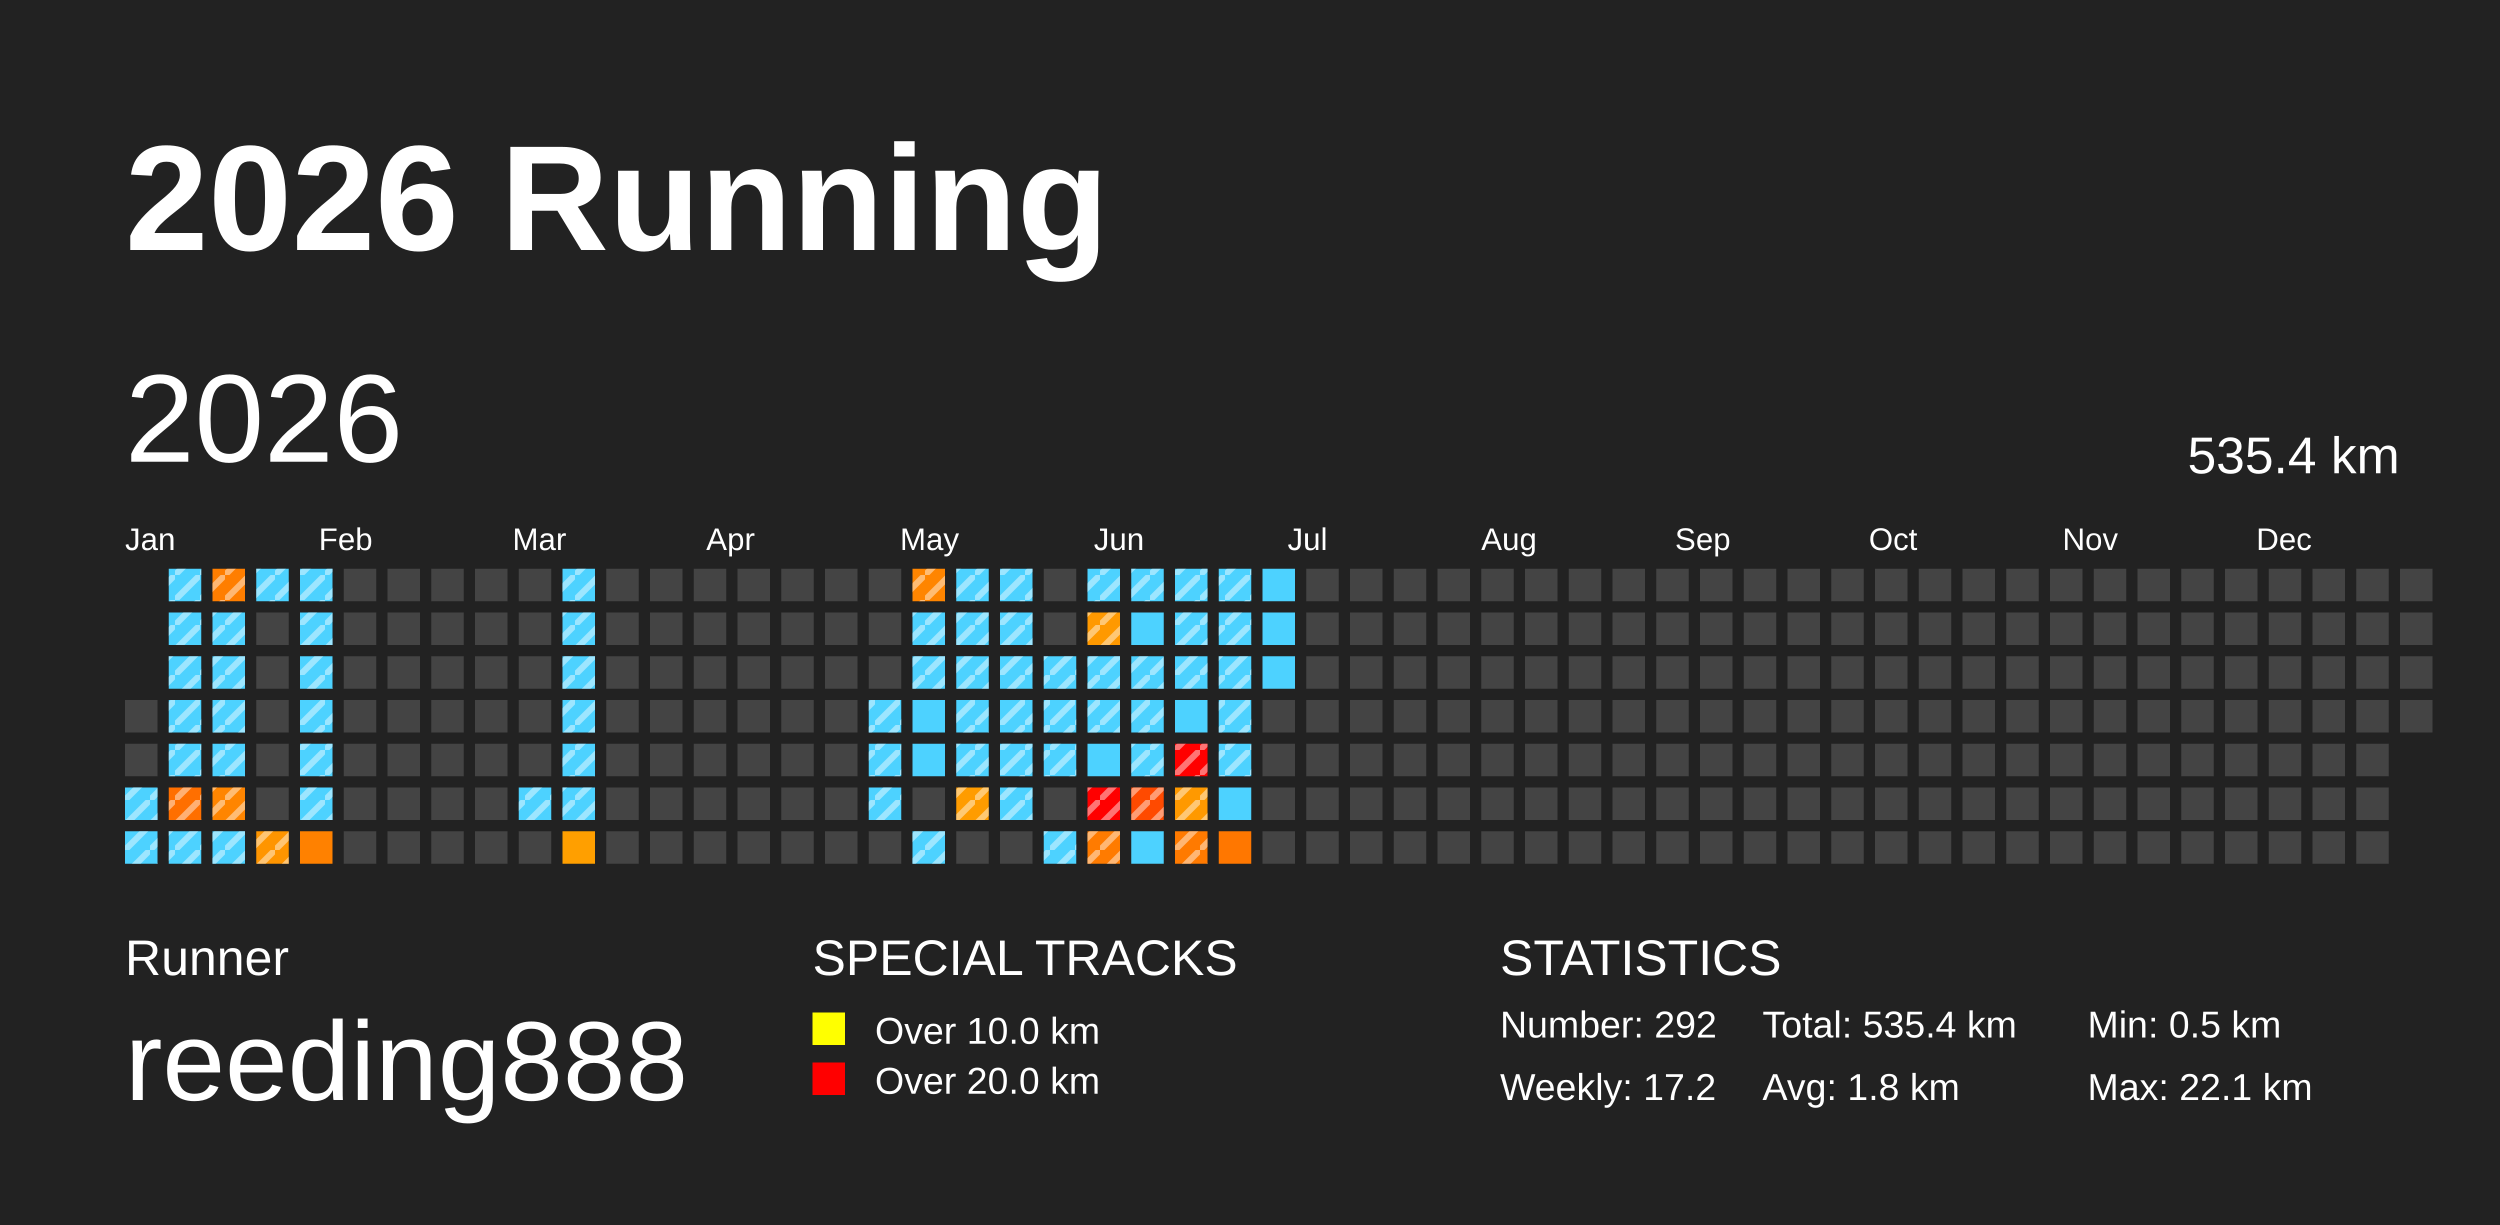
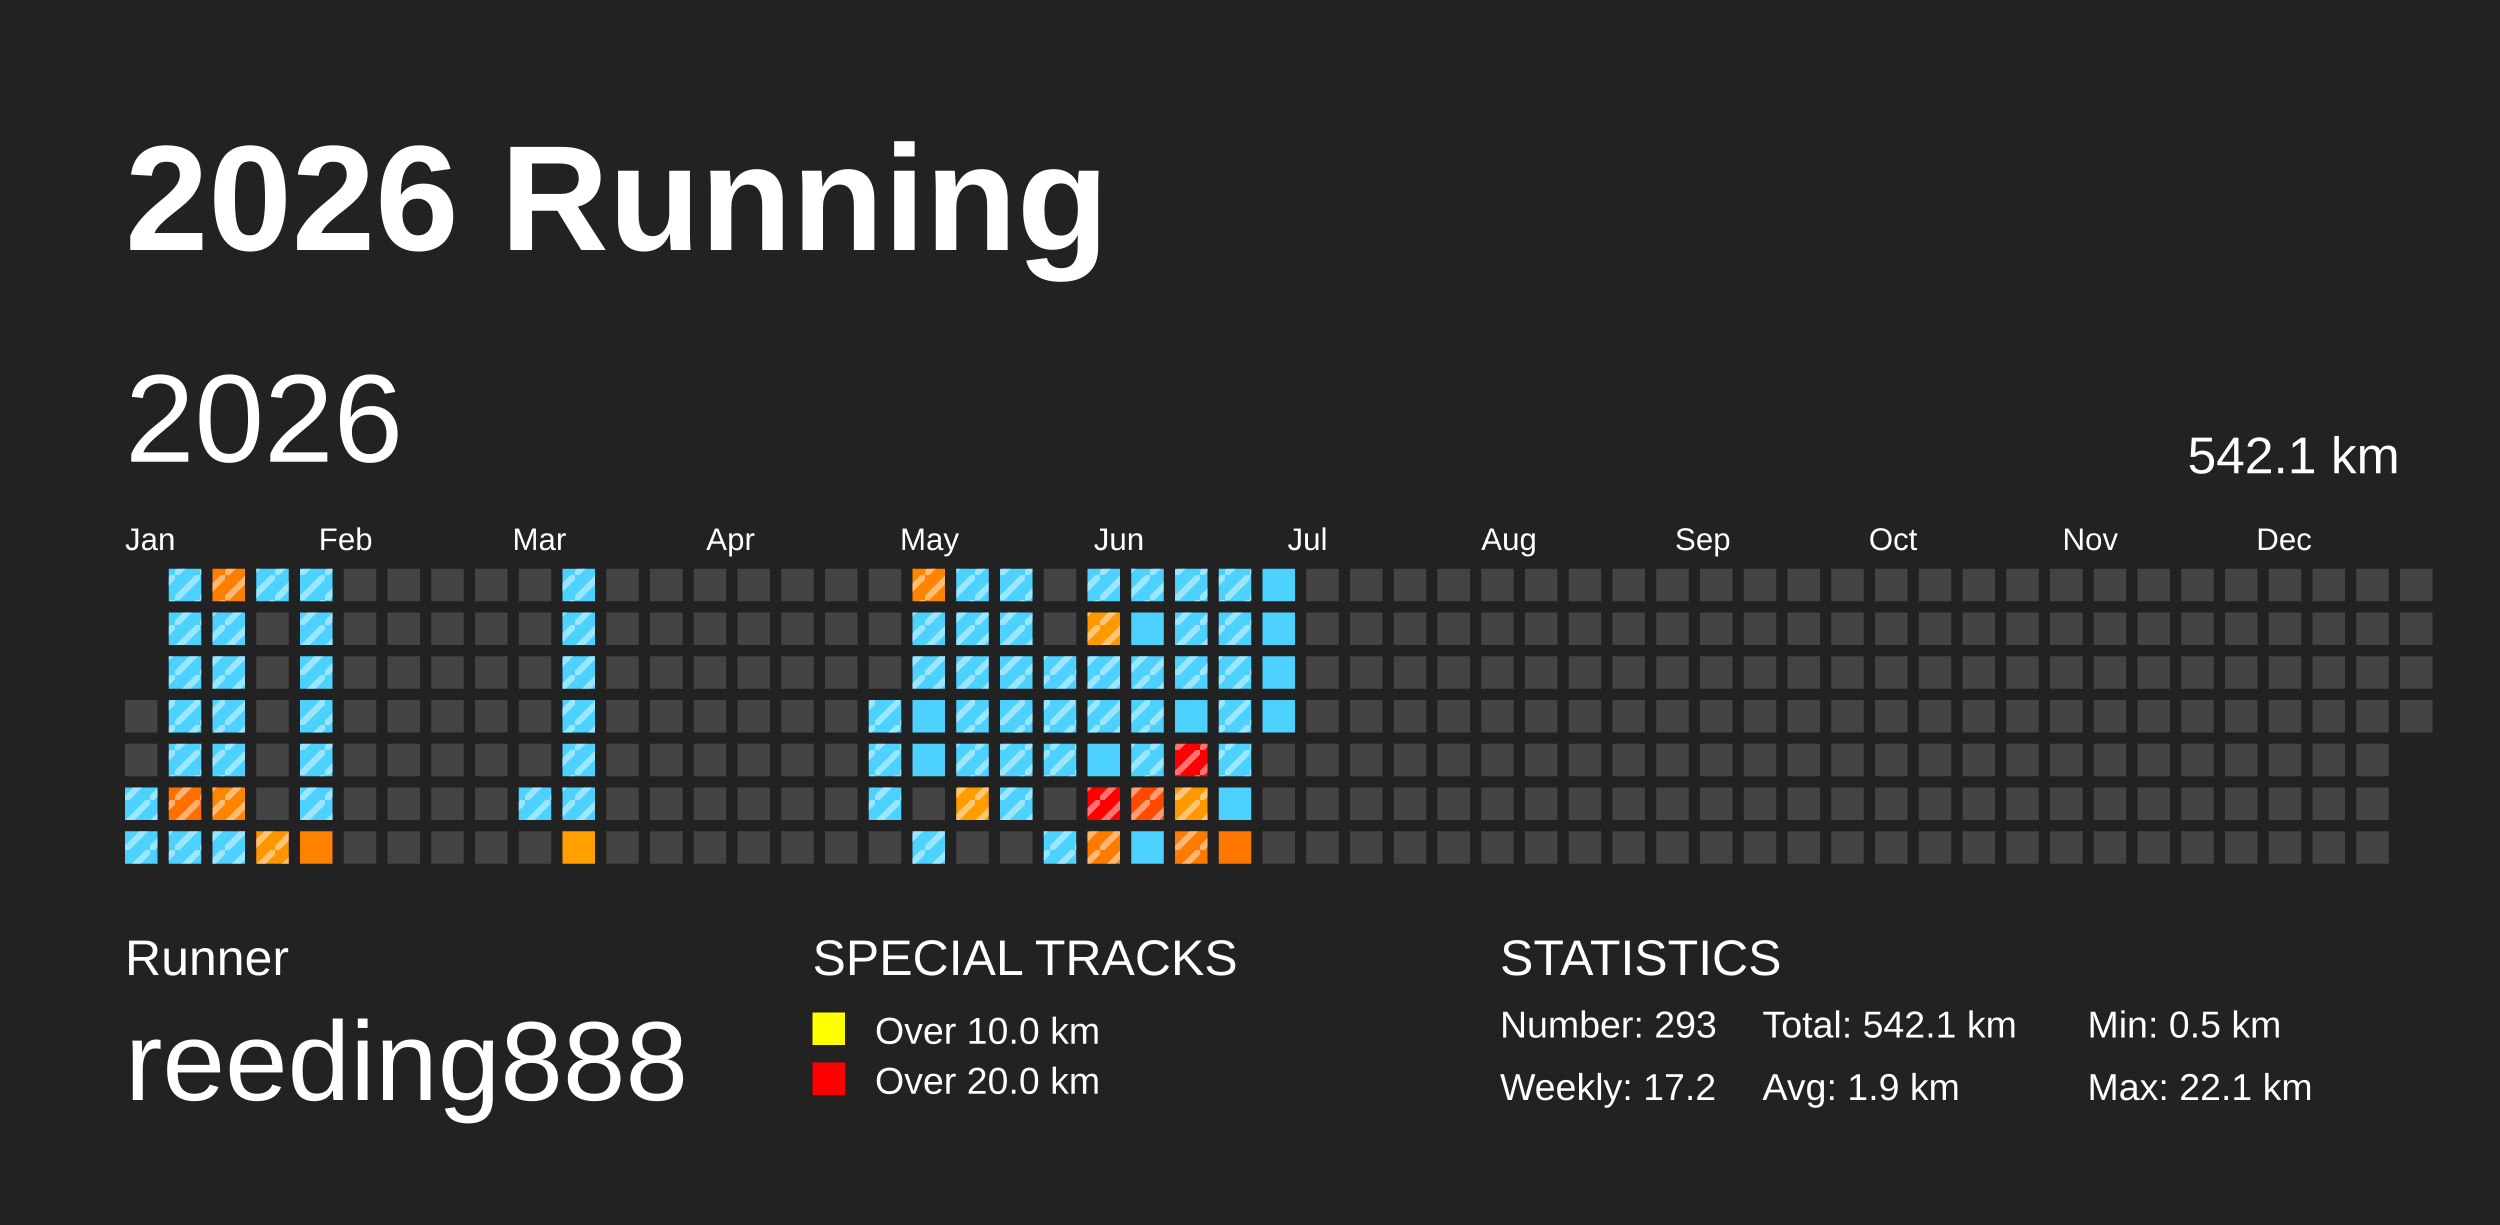
<svg xmlns="http://www.w3.org/2000/svg" baseProfile="full" height="98mm" version="1.1" viewBox="0,0,200,98" width="200mm">
  <defs>
    <pattern height="2" id="indoor-stripe" patternUnits="userSpaceOnUse" width="2">
      <line stroke="white" stroke-opacity="0.45" stroke-width="0.5" x1="0" x2="2" y1="2" y2="0" />
    </pattern>
  </defs>
  <rect fill="#222222" height="98" width="200" x="0" y="0" />
  <text fill="#FFFFFF" style="font-size:12px; font-family:Arial; font-weight:bold;" x="10" y="20">2026 Running</text>
  <text fill="#FFFFFF" style="font-size:4px; font-family:Arial" x="10" y="78">Runner</text>
  <text fill="#FFFFFF" style="font-size:9px; font-family:Arial" x="10" y="88">reeding888</text>
  <text fill="#FFFFFF" style="font-size:4px; font-family:Arial" x="65" y="78">SPECIAL TRACKS</text>
  <rect fill="yellow" height="2.6" width="2.6" x="65" y="81" />
  <text fill="#FFFFFF" style="font-size:3px; font-family:Arial" x="70" y="83.5">Over 10.0 km</text>
  <rect fill="red" height="2.6" width="2.6" x="65" y="85" />
  <text fill="#FFFFFF" style="font-size:3px; font-family:Arial" x="70" y="87.5">Over 20.0 km</text>
  <text fill="#FFFFFF" style="font-size:4px; font-family:Arial" x="120" y="78">STATISTICS</text>
-   <text fill="#FFFFFF" style="font-size:3px; font-family:Arial" x="120" y="83">Number: 292</text>
+   <text fill="#FFFFFF" style="font-size:3px; font-family:Arial" x="120" y="83">Number: 293</text>
  <text fill="#FFFFFF" style="font-size:3px; font-family:Arial" x="120" y="88">Weekly: 17.2</text>
-   <text fill="#FFFFFF" style="font-size:3px; font-family:Arial" x="141" y="83">Total: 535.4 km</text>
-   <text fill="#FFFFFF" style="font-size:3px; font-family:Arial" x="141" y="88">Avg: 1.8 km</text>
+   <text fill="#FFFFFF" style="font-size:3px; font-family:Arial" x="141" y="83">Total: 542.1 km</text>
+   <text fill="#FFFFFF" style="font-size:3px; font-family:Arial" x="141" y="88">Avg: 1.9 km</text>
  <text fill="#FFFFFF" style="font-size:3px; font-family:Arial" x="167" y="83">Min: 0.5 km</text>
  <text fill="#FFFFFF" style="font-size:3px; font-family:Arial" x="167" y="88">Max: 22.1 km</text>
  <text dominant-baseline="hanging" fill="#FFFFFF" style="font-size:10.0px; font-family:Arial;" x="10" y="30">2026</text>
-   <text dominant-baseline="hanging" fill="#FFFFFF" style="font-size:4.125px; font-family:Arial;" x="175" y="35">535.4 km</text>
+   <text dominant-baseline="hanging" fill="#FFFFFF" style="font-size:4.125px; font-family:Arial;" x="175" y="35">542.1 km</text>
  <text fill="#FFFFFF" style="font-size:2.5px; font-family:Arial" x="10.0" y="44">Jan</text>
  <text fill="#FFFFFF" style="font-size:2.5px; font-family:Arial" x="25.5" y="44">Feb</text>
  <text fill="#FFFFFF" style="font-size:2.5px; font-family:Arial" x="41.0" y="44">Mar</text>
  <text fill="#FFFFFF" style="font-size:2.5px; font-family:Arial" x="56.5" y="44">Apr</text>
  <text fill="#FFFFFF" style="font-size:2.5px; font-family:Arial" x="72.0" y="44">May</text>
  <text fill="#FFFFFF" style="font-size:2.5px; font-family:Arial" x="87.5" y="44">Jun</text>
  <text fill="#FFFFFF" style="font-size:2.5px; font-family:Arial" x="103.0" y="44">Jul</text>
  <text fill="#FFFFFF" style="font-size:2.5px; font-family:Arial" x="118.5" y="44">Aug</text>
  <text fill="#FFFFFF" style="font-size:2.5px; font-family:Arial" x="134.0" y="44">Sep</text>
  <text fill="#FFFFFF" style="font-size:2.5px; font-family:Arial" x="149.5" y="44">Oct</text>
  <text fill="#FFFFFF" style="font-size:2.5px; font-family:Arial" x="165.0" y="44">Nov</text>
  <text fill="#FFFFFF" style="font-size:2.5px; font-family:Arial" x="180.5" y="44">Dec</text>
  <rect fill="#444444" height="2.6" width="2.6" x="10.0" y="56.0" />
  <rect fill="#444444" height="2.6" width="2.6" x="10.0" y="59.5" />
  <rect fill="#4dd2ff" height="2.6" width="2.6" x="10.0" y="63.0" />
  <rect fill="url(#indoor-stripe)" height="2.6" style="pointer-events: none;" width="2.6" x="10.0" y="63.0" />
  <rect fill="#4dd2ff" height="2.6" width="2.6" x="10.0" y="66.5" />
  <rect fill="url(#indoor-stripe)" height="2.6" style="pointer-events: none;" width="2.6" x="10.0" y="66.5" />
  <rect fill="#4dd2ff" height="2.6" width="2.6" x="13.5" y="45.5" />
  <rect fill="url(#indoor-stripe)" height="2.6" style="pointer-events: none;" width="2.6" x="13.5" y="45.5" />
  <rect fill="#4dd2ff" height="2.6" width="2.6" x="13.5" y="49.0" />
  <rect fill="url(#indoor-stripe)" height="2.6" style="pointer-events: none;" width="2.6" x="13.5" y="49.0" />
  <rect fill="#4dd2ff" height="2.6" width="2.6" x="13.5" y="52.5" />
  <rect fill="url(#indoor-stripe)" height="2.6" style="pointer-events: none;" width="2.6" x="13.5" y="52.5" />
  <rect fill="#4dd2ff" height="2.6" width="2.6" x="13.5" y="56.0" />
  <rect fill="url(#indoor-stripe)" height="2.6" style="pointer-events: none;" width="2.6" x="13.5" y="56.0" />
  <rect fill="#4dd2ff" height="2.6" width="2.6" x="13.5" y="59.5" />
  <rect fill="url(#indoor-stripe)" height="2.6" style="pointer-events: none;" width="2.6" x="13.5" y="59.5" />
  <rect fill="#ff6f00" height="2.6" width="2.6" x="13.5" y="63.0" />
  <rect fill="url(#indoor-stripe)" height="2.6" style="pointer-events: none;" width="2.6" x="13.5" y="63.0" />
  <rect fill="#4dd2ff" height="2.6" width="2.6" x="13.5" y="66.5" />
  <rect fill="url(#indoor-stripe)" height="2.6" style="pointer-events: none;" width="2.6" x="13.5" y="66.5" />
  <rect fill="#ff7e00" height="2.6" width="2.6" x="17.0" y="45.5" />
  <rect fill="url(#indoor-stripe)" height="2.6" style="pointer-events: none;" width="2.6" x="17.0" y="45.5" />
  <rect fill="#4dd2ff" height="2.6" width="2.6" x="17.0" y="49.0" />
  <rect fill="url(#indoor-stripe)" height="2.6" style="pointer-events: none;" width="2.6" x="17.0" y="49.0" />
  <rect fill="#4dd2ff" height="2.6" width="2.6" x="17.0" y="52.5" />
  <rect fill="url(#indoor-stripe)" height="2.6" style="pointer-events: none;" width="2.6" x="17.0" y="52.5" />
  <rect fill="#4dd2ff" height="2.6" width="2.6" x="17.0" y="56.0" />
  <rect fill="url(#indoor-stripe)" height="2.6" style="pointer-events: none;" width="2.6" x="17.0" y="56.0" />
  <rect fill="#4dd2ff" height="2.6" width="2.6" x="17.0" y="59.5" />
  <rect fill="url(#indoor-stripe)" height="2.6" style="pointer-events: none;" width="2.6" x="17.0" y="59.5" />
  <rect fill="#ff8500" height="2.6" width="2.6" x="17.0" y="63.0" />
  <rect fill="url(#indoor-stripe)" height="2.6" style="pointer-events: none;" width="2.6" x="17.0" y="63.0" />
  <rect fill="#4dd2ff" height="2.6" width="2.6" x="17.0" y="66.5" />
  <rect fill="url(#indoor-stripe)" height="2.6" style="pointer-events: none;" width="2.6" x="17.0" y="66.5" />
  <rect fill="#4dd2ff" height="2.6" width="2.6" x="20.5" y="45.5" />
  <rect fill="url(#indoor-stripe)" height="2.6" style="pointer-events: none;" width="2.6" x="20.5" y="45.5" />
  <rect fill="#444444" height="2.6" width="2.6" x="20.5" y="49.0" />
  <rect fill="#444444" height="2.6" width="2.6" x="20.5" y="52.5" />
  <rect fill="#444444" height="2.6" width="2.6" x="20.5" y="56.0" />
  <rect fill="#444444" height="2.6" width="2.6" x="20.5" y="59.5" />
  <rect fill="#444444" height="2.6" width="2.6" x="20.5" y="63.0" />
  <rect fill="#ff9500" height="2.6" width="2.6" x="20.5" y="66.5" />
  <rect fill="url(#indoor-stripe)" height="2.6" style="pointer-events: none;" width="2.6" x="20.5" y="66.5" />
  <rect fill="#4dd2ff" height="2.6" width="2.6" x="24.0" y="45.5" />
  <rect fill="url(#indoor-stripe)" height="2.6" style="pointer-events: none;" width="2.6" x="24.0" y="45.5" />
  <rect fill="#4dd2ff" height="2.6" width="2.6" x="24.0" y="49.0" />
  <rect fill="url(#indoor-stripe)" height="2.6" style="pointer-events: none;" width="2.6" x="24.0" y="49.0" />
  <rect fill="#4dd2ff" height="2.6" width="2.6" x="24.0" y="52.5" />
  <rect fill="url(#indoor-stripe)" height="2.6" style="pointer-events: none;" width="2.6" x="24.0" y="52.5" />
  <rect fill="#4dd2ff" height="2.6" width="2.6" x="24.0" y="56.0" />
  <rect fill="url(#indoor-stripe)" height="2.6" style="pointer-events: none;" width="2.6" x="24.0" y="56.0" />
  <rect fill="#4dd2ff" height="2.6" width="2.6" x="24.0" y="59.5" />
  <rect fill="url(#indoor-stripe)" height="2.6" style="pointer-events: none;" width="2.6" x="24.0" y="59.5" />
  <rect fill="#4dd2ff" height="2.6" width="2.6" x="24.0" y="63.0" />
  <rect fill="url(#indoor-stripe)" height="2.6" style="pointer-events: none;" width="2.6" x="24.0" y="63.0" />
  <rect fill="#ff8100" height="2.6" width="2.6" x="24.0" y="66.5" />
  <rect fill="#444444" height="2.6" width="2.6" x="27.5" y="45.5" />
  <rect fill="#444444" height="2.6" width="2.6" x="27.5" y="49.0" />
  <rect fill="#444444" height="2.6" width="2.6" x="27.5" y="52.5" />
  <rect fill="#444444" height="2.6" width="2.6" x="27.5" y="56.0" />
  <rect fill="#444444" height="2.6" width="2.6" x="27.5" y="59.5" />
  <rect fill="#444444" height="2.6" width="2.6" x="27.5" y="63.0" />
  <rect fill="#444444" height="2.6" width="2.6" x="27.5" y="66.5" />
  <rect fill="#444444" height="2.6" width="2.6" x="31.0" y="45.5" />
  <rect fill="#444444" height="2.6" width="2.6" x="31.0" y="49.0" />
  <rect fill="#444444" height="2.6" width="2.6" x="31.0" y="52.5" />
  <rect fill="#444444" height="2.6" width="2.6" x="31.0" y="56.0" />
  <rect fill="#444444" height="2.6" width="2.6" x="31.0" y="59.5" />
  <rect fill="#444444" height="2.6" width="2.6" x="31.0" y="63.0" />
  <rect fill="#444444" height="2.6" width="2.6" x="31.0" y="66.5" />
  <rect fill="#444444" height="2.6" width="2.6" x="34.5" y="45.5" />
  <rect fill="#444444" height="2.6" width="2.6" x="34.5" y="49.0" />
  <rect fill="#444444" height="2.6" width="2.6" x="34.5" y="52.5" />
  <rect fill="#444444" height="2.6" width="2.6" x="34.5" y="56.0" />
  <rect fill="#444444" height="2.6" width="2.6" x="34.5" y="59.5" />
  <rect fill="#444444" height="2.6" width="2.6" x="34.5" y="63.0" />
  <rect fill="#444444" height="2.6" width="2.6" x="34.5" y="66.5" />
  <rect fill="#444444" height="2.6" width="2.6" x="38.0" y="45.5" />
  <rect fill="#444444" height="2.6" width="2.6" x="38.0" y="49.0" />
  <rect fill="#444444" height="2.6" width="2.6" x="38.0" y="52.5" />
  <rect fill="#444444" height="2.6" width="2.6" x="38.0" y="56.0" />
  <rect fill="#444444" height="2.6" width="2.6" x="38.0" y="59.5" />
  <rect fill="#444444" height="2.6" width="2.6" x="38.0" y="63.0" />
  <rect fill="#444444" height="2.6" width="2.6" x="38.0" y="66.5" />
  <rect fill="#444444" height="2.6" width="2.6" x="41.5" y="45.5" />
  <rect fill="#444444" height="2.6" width="2.6" x="41.5" y="49.0" />
  <rect fill="#444444" height="2.6" width="2.6" x="41.5" y="52.5" />
  <rect fill="#444444" height="2.6" width="2.6" x="41.5" y="56.0" />
  <rect fill="#444444" height="2.6" width="2.6" x="41.5" y="59.5" />
  <rect fill="#4dd2ff" height="2.6" width="2.6" x="41.5" y="63.0" />
  <rect fill="url(#indoor-stripe)" height="2.6" style="pointer-events: none;" width="2.6" x="41.5" y="63.0" />
  <rect fill="#444444" height="2.6" width="2.6" x="41.5" y="66.5" />
  <rect fill="#4dd2ff" height="2.6" width="2.6" x="45.0" y="45.5" />
  <rect fill="url(#indoor-stripe)" height="2.6" style="pointer-events: none;" width="2.6" x="45.0" y="45.5" />
  <rect fill="#4dd2ff" height="2.6" width="2.6" x="45.0" y="49.0" />
  <rect fill="url(#indoor-stripe)" height="2.6" style="pointer-events: none;" width="2.6" x="45.0" y="49.0" />
  <rect fill="#4dd2ff" height="2.6" width="2.6" x="45.0" y="52.5" />
  <rect fill="url(#indoor-stripe)" height="2.6" style="pointer-events: none;" width="2.6" x="45.0" y="52.5" />
  <rect fill="#4dd2ff" height="2.6" width="2.6" x="45.0" y="56.0" />
  <rect fill="url(#indoor-stripe)" height="2.6" style="pointer-events: none;" width="2.6" x="45.0" y="56.0" />
  <rect fill="#4dd2ff" height="2.6" width="2.6" x="45.0" y="59.5" />
  <rect fill="url(#indoor-stripe)" height="2.6" style="pointer-events: none;" width="2.6" x="45.0" y="59.5" />
  <rect fill="#4dd2ff" height="2.6" width="2.6" x="45.0" y="63.0" />
  <rect fill="url(#indoor-stripe)" height="2.6" style="pointer-events: none;" width="2.6" x="45.0" y="63.0" />
  <rect fill="#ff9f00" height="2.6" width="2.6" x="45.0" y="66.5" />
  <rect fill="#444444" height="2.6" width="2.6" x="48.5" y="45.5" />
  <rect fill="#444444" height="2.6" width="2.6" x="48.5" y="49.0" />
  <rect fill="#444444" height="2.6" width="2.6" x="48.5" y="52.5" />
  <rect fill="#444444" height="2.6" width="2.6" x="48.5" y="56.0" />
  <rect fill="#444444" height="2.6" width="2.6" x="48.5" y="59.5" />
  <rect fill="#444444" height="2.6" width="2.6" x="48.5" y="63.0" />
  <rect fill="#444444" height="2.6" width="2.6" x="48.5" y="66.5" />
  <rect fill="#444444" height="2.6" width="2.6" x="52.0" y="45.5" />
  <rect fill="#444444" height="2.6" width="2.6" x="52.0" y="49.0" />
  <rect fill="#444444" height="2.6" width="2.6" x="52.0" y="52.5" />
  <rect fill="#444444" height="2.6" width="2.6" x="52.0" y="56.0" />
  <rect fill="#444444" height="2.6" width="2.6" x="52.0" y="59.5" />
  <rect fill="#444444" height="2.6" width="2.6" x="52.0" y="63.0" />
  <rect fill="#444444" height="2.6" width="2.6" x="52.0" y="66.5" />
  <rect fill="#444444" height="2.6" width="2.6" x="55.5" y="45.5" />
  <rect fill="#444444" height="2.6" width="2.6" x="55.5" y="49.0" />
  <rect fill="#444444" height="2.6" width="2.6" x="55.5" y="52.5" />
  <rect fill="#444444" height="2.6" width="2.6" x="55.5" y="56.0" />
  <rect fill="#444444" height="2.6" width="2.6" x="55.5" y="59.5" />
  <rect fill="#444444" height="2.6" width="2.6" x="55.5" y="63.0" />
  <rect fill="#444444" height="2.6" width="2.6" x="55.5" y="66.5" />
  <rect fill="#444444" height="2.6" width="2.6" x="59.0" y="45.5" />
  <rect fill="#444444" height="2.6" width="2.6" x="59.0" y="49.0" />
  <rect fill="#444444" height="2.6" width="2.6" x="59.0" y="52.5" />
  <rect fill="#444444" height="2.6" width="2.6" x="59.0" y="56.0" />
  <rect fill="#444444" height="2.6" width="2.6" x="59.0" y="59.5" />
  <rect fill="#444444" height="2.6" width="2.6" x="59.0" y="63.0" />
  <rect fill="#444444" height="2.6" width="2.6" x="59.0" y="66.5" />
  <rect fill="#444444" height="2.6" width="2.6" x="62.5" y="45.5" />
  <rect fill="#444444" height="2.6" width="2.6" x="62.5" y="49.0" />
  <rect fill="#444444" height="2.6" width="2.6" x="62.5" y="52.5" />
  <rect fill="#444444" height="2.6" width="2.6" x="62.5" y="56.0" />
  <rect fill="#444444" height="2.6" width="2.6" x="62.5" y="59.5" />
  <rect fill="#444444" height="2.6" width="2.6" x="62.5" y="63.0" />
  <rect fill="#444444" height="2.6" width="2.6" x="62.5" y="66.5" />
  <rect fill="#444444" height="2.6" width="2.6" x="66.0" y="45.5" />
  <rect fill="#444444" height="2.6" width="2.6" x="66.0" y="49.0" />
  <rect fill="#444444" height="2.6" width="2.6" x="66.0" y="52.5" />
  <rect fill="#444444" height="2.6" width="2.6" x="66.0" y="56.0" />
  <rect fill="#444444" height="2.6" width="2.6" x="66.0" y="59.5" />
  <rect fill="#444444" height="2.6" width="2.6" x="66.0" y="63.0" />
  <rect fill="#444444" height="2.6" width="2.6" x="66.0" y="66.5" />
  <rect fill="#444444" height="2.6" width="2.6" x="69.5" y="45.5" />
  <rect fill="#444444" height="2.6" width="2.6" x="69.5" y="49.0" />
  <rect fill="#444444" height="2.6" width="2.6" x="69.5" y="52.5" />
  <rect fill="#4dd2ff" height="2.6" width="2.6" x="69.5" y="56.0" />
  <rect fill="url(#indoor-stripe)" height="2.6" style="pointer-events: none;" width="2.6" x="69.5" y="56.0" />
  <rect fill="#4dd2ff" height="2.6" width="2.6" x="69.5" y="59.5" />
  <rect fill="url(#indoor-stripe)" height="2.6" style="pointer-events: none;" width="2.6" x="69.5" y="59.5" />
  <rect fill="#4dd2ff" height="2.6" width="2.6" x="69.5" y="63.0" />
  <rect fill="url(#indoor-stripe)" height="2.6" style="pointer-events: none;" width="2.6" x="69.5" y="63.0" />
  <rect fill="#444444" height="2.6" width="2.6" x="69.5" y="66.5" />
  <rect fill="#ff8500" height="2.6" width="2.6" x="73.0" y="45.5" />
  <rect fill="url(#indoor-stripe)" height="2.6" style="pointer-events: none;" width="2.6" x="73.0" y="45.5" />
  <rect fill="#4dd2ff" height="2.6" width="2.6" x="73.0" y="49.0" />
  <rect fill="url(#indoor-stripe)" height="2.6" style="pointer-events: none;" width="2.6" x="73.0" y="49.0" />
  <rect fill="#4dd2ff" height="2.6" width="2.6" x="73.0" y="52.5" />
  <rect fill="url(#indoor-stripe)" height="2.6" style="pointer-events: none;" width="2.6" x="73.0" y="52.5" />
  <rect fill="#4dd2ff" height="2.6" width="2.6" x="73.0" y="56.0" />
  <rect fill="#4dd2ff" height="2.6" width="2.6" x="73.0" y="59.5" />
  <rect fill="#444444" height="2.6" width="2.6" x="73.0" y="63.0" />
  <rect fill="#4dd2ff" height="2.6" width="2.6" x="73.0" y="66.5" />
  <rect fill="url(#indoor-stripe)" height="2.6" style="pointer-events: none;" width="2.6" x="73.0" y="66.5" />
  <rect fill="#4dd2ff" height="2.6" width="2.6" x="76.5" y="45.5" />
  <rect fill="url(#indoor-stripe)" height="2.6" style="pointer-events: none;" width="2.6" x="76.5" y="45.5" />
  <rect fill="#4dd2ff" height="2.6" width="2.6" x="76.5" y="49.0" />
  <rect fill="url(#indoor-stripe)" height="2.6" style="pointer-events: none;" width="2.6" x="76.5" y="49.0" />
  <rect fill="#4dd2ff" height="2.6" width="2.6" x="76.5" y="52.5" />
  <rect fill="url(#indoor-stripe)" height="2.6" style="pointer-events: none;" width="2.6" x="76.5" y="52.5" />
  <rect fill="#4dd2ff" height="2.6" width="2.6" x="76.5" y="56.0" />
  <rect fill="url(#indoor-stripe)" height="2.6" style="pointer-events: none;" width="2.6" x="76.5" y="56.0" />
  <rect fill="#4dd2ff" height="2.6" width="2.6" x="76.5" y="59.5" />
  <rect fill="url(#indoor-stripe)" height="2.6" style="pointer-events: none;" width="2.6" x="76.5" y="59.5" />
  <rect fill="#ff9c00" height="2.6" width="2.6" x="76.5" y="63.0" />
  <rect fill="url(#indoor-stripe)" height="2.6" style="pointer-events: none;" width="2.6" x="76.5" y="63.0" />
  <rect fill="#444444" height="2.6" width="2.6" x="76.5" y="66.5" />
  <rect fill="#4dd2ff" height="2.6" width="2.6" x="80.0" y="45.5" />
  <rect fill="url(#indoor-stripe)" height="2.6" style="pointer-events: none;" width="2.6" x="80.0" y="45.5" />
  <rect fill="#4dd2ff" height="2.6" width="2.6" x="80.0" y="49.0" />
  <rect fill="url(#indoor-stripe)" height="2.6" style="pointer-events: none;" width="2.6" x="80.0" y="49.0" />
  <rect fill="#4dd2ff" height="2.6" width="2.6" x="80.0" y="52.5" />
  <rect fill="url(#indoor-stripe)" height="2.6" style="pointer-events: none;" width="2.6" x="80.0" y="52.5" />
  <rect fill="#4dd2ff" height="2.6" width="2.6" x="80.0" y="56.0" />
  <rect fill="url(#indoor-stripe)" height="2.6" style="pointer-events: none;" width="2.6" x="80.0" y="56.0" />
  <rect fill="#4dd2ff" height="2.6" width="2.6" x="80.0" y="59.5" />
  <rect fill="url(#indoor-stripe)" height="2.6" style="pointer-events: none;" width="2.6" x="80.0" y="59.5" />
  <rect fill="#4dd2ff" height="2.6" width="2.6" x="80.0" y="63.0" />
  <rect fill="url(#indoor-stripe)" height="2.6" style="pointer-events: none;" width="2.6" x="80.0" y="63.0" />
  <rect fill="#444444" height="2.6" width="2.6" x="80.0" y="66.5" />
  <rect fill="#444444" height="2.6" width="2.6" x="83.5" y="45.5" />
  <rect fill="#444444" height="2.6" width="2.6" x="83.5" y="49.0" />
  <rect fill="#4dd2ff" height="2.6" width="2.6" x="83.5" y="52.5" />
  <rect fill="url(#indoor-stripe)" height="2.6" style="pointer-events: none;" width="2.6" x="83.5" y="52.5" />
  <rect fill="#4dd2ff" height="2.6" width="2.6" x="83.5" y="56.0" />
  <rect fill="url(#indoor-stripe)" height="2.6" style="pointer-events: none;" width="2.6" x="83.5" y="56.0" />
  <rect fill="#4dd2ff" height="2.6" width="2.6" x="83.5" y="59.5" />
  <rect fill="url(#indoor-stripe)" height="2.6" style="pointer-events: none;" width="2.6" x="83.5" y="59.5" />
  <rect fill="#444444" height="2.6" width="2.6" x="83.5" y="63.0" />
  <rect fill="#4dd2ff" height="2.6" width="2.6" x="83.5" y="66.5" />
  <rect fill="url(#indoor-stripe)" height="2.6" style="pointer-events: none;" width="2.6" x="83.5" y="66.5" />
  <rect fill="#4dd2ff" height="2.6" width="2.6" x="87.0" y="45.5" />
  <rect fill="url(#indoor-stripe)" height="2.6" style="pointer-events: none;" width="2.6" x="87.0" y="45.5" />
  <rect fill="#ff9900" height="2.6" width="2.6" x="87.0" y="49.0" />
  <rect fill="url(#indoor-stripe)" height="2.6" style="pointer-events: none;" width="2.6" x="87.0" y="49.0" />
  <rect fill="#4dd2ff" height="2.6" width="2.6" x="87.0" y="52.5" />
  <rect fill="url(#indoor-stripe)" height="2.6" style="pointer-events: none;" width="2.6" x="87.0" y="52.5" />
  <rect fill="#4dd2ff" height="2.6" width="2.6" x="87.0" y="56.0" />
  <rect fill="url(#indoor-stripe)" height="2.6" style="pointer-events: none;" width="2.6" x="87.0" y="56.0" />
  <rect fill="#4dd2ff" height="2.6" width="2.6" x="87.0" y="59.5" />
  <rect fill="red" height="2.6" width="2.6" x="87.0" y="63.0" />
  <rect fill="url(#indoor-stripe)" height="2.6" style="pointer-events: none;" width="2.6" x="87.0" y="63.0" />
  <rect fill="#ff7b00" height="2.6" width="2.6" x="87.0" y="66.5" />
  <rect fill="url(#indoor-stripe)" height="2.6" style="pointer-events: none;" width="2.6" x="87.0" y="66.5" />
  <rect fill="#4dd2ff" height="2.6" width="2.6" x="90.5" y="45.5" />
  <rect fill="url(#indoor-stripe)" height="2.6" style="pointer-events: none;" width="2.6" x="90.5" y="45.5" />
  <rect fill="#4dd2ff" height="2.6" width="2.6" x="90.5" y="49.0" />
  <rect fill="#4dd2ff" height="2.6" width="2.6" x="90.5" y="52.5" />
  <rect fill="url(#indoor-stripe)" height="2.6" style="pointer-events: none;" width="2.6" x="90.5" y="52.5" />
  <rect fill="#4dd2ff" height="2.6" width="2.6" x="90.5" y="56.0" />
  <rect fill="url(#indoor-stripe)" height="2.6" style="pointer-events: none;" width="2.6" x="90.5" y="56.0" />
  <rect fill="#4dd2ff" height="2.6" width="2.6" x="90.5" y="59.5" />
  <rect fill="url(#indoor-stripe)" height="2.6" style="pointer-events: none;" width="2.6" x="90.5" y="59.5" />
  <rect fill="#ff4a00" height="2.6" width="2.6" x="90.5" y="63.0" />
  <rect fill="url(#indoor-stripe)" height="2.6" style="pointer-events: none;" width="2.6" x="90.5" y="63.0" />
  <rect fill="#4dd2ff" height="2.6" width="2.6" x="90.5" y="66.5" />
  <rect fill="#4dd2ff" height="2.6" width="2.6" x="94.0" y="45.5" />
  <rect fill="url(#indoor-stripe)" height="2.6" style="pointer-events: none;" width="2.6" x="94.0" y="45.5" />
  <rect fill="#4dd2ff" height="2.6" width="2.6" x="94.0" y="49.0" />
  <rect fill="url(#indoor-stripe)" height="2.6" style="pointer-events: none;" width="2.6" x="94.0" y="49.0" />
  <rect fill="#4dd2ff" height="2.6" width="2.6" x="94.0" y="52.5" />
  <rect fill="url(#indoor-stripe)" height="2.6" style="pointer-events: none;" width="2.6" x="94.0" y="52.5" />
  <rect fill="#4dd2ff" height="2.6" width="2.6" x="94.0" y="56.0" />
  <rect fill="red" height="2.6" width="2.6" x="94.0" y="59.5" />
  <rect fill="url(#indoor-stripe)" height="2.6" style="pointer-events: none;" width="2.6" x="94.0" y="59.5" />
  <rect fill="#ff9900" height="2.6" width="2.6" x="94.0" y="63.0" />
  <rect fill="url(#indoor-stripe)" height="2.6" style="pointer-events: none;" width="2.6" x="94.0" y="63.0" />
  <rect fill="#ff7a00" height="2.6" width="2.6" x="94.0" y="66.5" />
  <rect fill="url(#indoor-stripe)" height="2.6" style="pointer-events: none;" width="2.6" x="94.0" y="66.5" />
  <rect fill="#4dd2ff" height="2.6" width="2.6" x="97.5" y="45.5" />
  <rect fill="url(#indoor-stripe)" height="2.6" style="pointer-events: none;" width="2.6" x="97.5" y="45.5" />
  <rect fill="#4dd2ff" height="2.6" width="2.6" x="97.5" y="49.0" />
  <rect fill="url(#indoor-stripe)" height="2.6" style="pointer-events: none;" width="2.6" x="97.5" y="49.0" />
  <rect fill="#4dd2ff" height="2.6" width="2.6" x="97.5" y="52.5" />
  <rect fill="url(#indoor-stripe)" height="2.6" style="pointer-events: none;" width="2.6" x="97.5" y="52.5" />
  <rect fill="#4dd2ff" height="2.6" width="2.6" x="97.5" y="56.0" />
  <rect fill="url(#indoor-stripe)" height="2.6" style="pointer-events: none;" width="2.6" x="97.5" y="56.0" />
  <rect fill="#4dd2ff" height="2.6" width="2.6" x="97.5" y="59.5" />
  <rect fill="url(#indoor-stripe)" height="2.6" style="pointer-events: none;" width="2.6" x="97.5" y="59.5" />
  <rect fill="#4dd2ff" height="2.6" width="2.6" x="97.5" y="63.0" />
  <rect fill="#ff7700" height="2.6" width="2.6" x="97.5" y="66.5" />
  <rect fill="#4dd2ff" height="2.6" width="2.6" x="101.0" y="45.5" />
  <rect fill="#4dd2ff" height="2.6" width="2.6" x="101.0" y="49.0" />
  <rect fill="#4dd2ff" height="2.6" width="2.6" x="101.0" y="52.5" />
-   <rect fill="#444444" height="2.6" width="2.6" x="101.0" y="56.0" />
+   <rect fill="#4dd2ff" height="2.6" width="2.6" x="101.0" y="56.0" />
  <rect fill="#444444" height="2.6" width="2.6" x="101.0" y="59.5" />
  <rect fill="#444444" height="2.6" width="2.6" x="101.0" y="63.0" />
  <rect fill="#444444" height="2.6" width="2.6" x="101.0" y="66.5" />
  <rect fill="#444444" height="2.6" width="2.6" x="104.5" y="45.5" />
  <rect fill="#444444" height="2.6" width="2.6" x="104.5" y="49.0" />
  <rect fill="#444444" height="2.6" width="2.6" x="104.5" y="52.5" />
  <rect fill="#444444" height="2.6" width="2.6" x="104.5" y="56.0" />
  <rect fill="#444444" height="2.6" width="2.6" x="104.5" y="59.5" />
  <rect fill="#444444" height="2.6" width="2.6" x="104.5" y="63.0" />
  <rect fill="#444444" height="2.6" width="2.6" x="104.5" y="66.5" />
  <rect fill="#444444" height="2.6" width="2.6" x="108.0" y="45.5" />
  <rect fill="#444444" height="2.6" width="2.6" x="108.0" y="49.0" />
  <rect fill="#444444" height="2.6" width="2.6" x="108.0" y="52.5" />
  <rect fill="#444444" height="2.6" width="2.6" x="108.0" y="56.0" />
  <rect fill="#444444" height="2.6" width="2.6" x="108.0" y="59.5" />
  <rect fill="#444444" height="2.6" width="2.6" x="108.0" y="63.0" />
  <rect fill="#444444" height="2.6" width="2.6" x="108.0" y="66.5" />
  <rect fill="#444444" height="2.6" width="2.6" x="111.5" y="45.5" />
  <rect fill="#444444" height="2.6" width="2.6" x="111.5" y="49.0" />
  <rect fill="#444444" height="2.6" width="2.6" x="111.5" y="52.5" />
  <rect fill="#444444" height="2.6" width="2.6" x="111.5" y="56.0" />
  <rect fill="#444444" height="2.6" width="2.6" x="111.5" y="59.5" />
  <rect fill="#444444" height="2.6" width="2.6" x="111.5" y="63.0" />
  <rect fill="#444444" height="2.6" width="2.6" x="111.5" y="66.5" />
  <rect fill="#444444" height="2.6" width="2.6" x="115.0" y="45.5" />
  <rect fill="#444444" height="2.6" width="2.6" x="115.0" y="49.0" />
  <rect fill="#444444" height="2.6" width="2.6" x="115.0" y="52.5" />
  <rect fill="#444444" height="2.6" width="2.6" x="115.0" y="56.0" />
  <rect fill="#444444" height="2.6" width="2.6" x="115.0" y="59.5" />
  <rect fill="#444444" height="2.6" width="2.6" x="115.0" y="63.0" />
  <rect fill="#444444" height="2.6" width="2.6" x="115.0" y="66.5" />
  <rect fill="#444444" height="2.6" width="2.6" x="118.5" y="45.5" />
  <rect fill="#444444" height="2.6" width="2.6" x="118.5" y="49.0" />
  <rect fill="#444444" height="2.6" width="2.6" x="118.5" y="52.5" />
  <rect fill="#444444" height="2.6" width="2.6" x="118.5" y="56.0" />
  <rect fill="#444444" height="2.6" width="2.6" x="118.5" y="59.5" />
  <rect fill="#444444" height="2.6" width="2.6" x="118.5" y="63.0" />
  <rect fill="#444444" height="2.6" width="2.6" x="118.5" y="66.5" />
  <rect fill="#444444" height="2.6" width="2.6" x="122.0" y="45.5" />
  <rect fill="#444444" height="2.6" width="2.6" x="122.0" y="49.0" />
  <rect fill="#444444" height="2.6" width="2.6" x="122.0" y="52.5" />
  <rect fill="#444444" height="2.6" width="2.6" x="122.0" y="56.0" />
  <rect fill="#444444" height="2.6" width="2.6" x="122.0" y="59.5" />
  <rect fill="#444444" height="2.6" width="2.6" x="122.0" y="63.0" />
  <rect fill="#444444" height="2.6" width="2.6" x="122.0" y="66.5" />
  <rect fill="#444444" height="2.6" width="2.6" x="125.5" y="45.5" />
  <rect fill="#444444" height="2.6" width="2.6" x="125.5" y="49.0" />
  <rect fill="#444444" height="2.6" width="2.6" x="125.5" y="52.5" />
  <rect fill="#444444" height="2.6" width="2.6" x="125.5" y="56.0" />
  <rect fill="#444444" height="2.6" width="2.6" x="125.5" y="59.5" />
  <rect fill="#444444" height="2.6" width="2.6" x="125.5" y="63.0" />
  <rect fill="#444444" height="2.6" width="2.6" x="125.5" y="66.5" />
  <rect fill="#444444" height="2.6" width="2.6" x="129.0" y="45.5" />
  <rect fill="#444444" height="2.6" width="2.6" x="129.0" y="49.0" />
  <rect fill="#444444" height="2.6" width="2.6" x="129.0" y="52.5" />
  <rect fill="#444444" height="2.6" width="2.6" x="129.0" y="56.0" />
  <rect fill="#444444" height="2.6" width="2.6" x="129.0" y="59.5" />
  <rect fill="#444444" height="2.6" width="2.6" x="129.0" y="63.0" />
  <rect fill="#444444" height="2.6" width="2.6" x="129.0" y="66.5" />
  <rect fill="#444444" height="2.6" width="2.6" x="132.5" y="45.5" />
  <rect fill="#444444" height="2.6" width="2.6" x="132.5" y="49.0" />
  <rect fill="#444444" height="2.6" width="2.6" x="132.5" y="52.5" />
  <rect fill="#444444" height="2.6" width="2.6" x="132.5" y="56.0" />
  <rect fill="#444444" height="2.6" width="2.6" x="132.5" y="59.5" />
  <rect fill="#444444" height="2.6" width="2.6" x="132.5" y="63.0" />
  <rect fill="#444444" height="2.6" width="2.6" x="132.5" y="66.5" />
  <rect fill="#444444" height="2.6" width="2.6" x="136.0" y="45.5" />
  <rect fill="#444444" height="2.6" width="2.6" x="136.0" y="49.0" />
  <rect fill="#444444" height="2.6" width="2.6" x="136.0" y="52.5" />
  <rect fill="#444444" height="2.6" width="2.6" x="136.0" y="56.0" />
  <rect fill="#444444" height="2.6" width="2.6" x="136.0" y="59.5" />
  <rect fill="#444444" height="2.6" width="2.6" x="136.0" y="63.0" />
  <rect fill="#444444" height="2.6" width="2.6" x="136.0" y="66.5" />
  <rect fill="#444444" height="2.6" width="2.6" x="139.5" y="45.5" />
  <rect fill="#444444" height="2.6" width="2.6" x="139.5" y="49.0" />
  <rect fill="#444444" height="2.6" width="2.6" x="139.5" y="52.5" />
  <rect fill="#444444" height="2.6" width="2.6" x="139.5" y="56.0" />
  <rect fill="#444444" height="2.6" width="2.6" x="139.5" y="59.5" />
  <rect fill="#444444" height="2.6" width="2.6" x="139.5" y="63.0" />
  <rect fill="#444444" height="2.6" width="2.6" x="139.5" y="66.5" />
  <rect fill="#444444" height="2.6" width="2.6" x="143.0" y="45.5" />
  <rect fill="#444444" height="2.6" width="2.6" x="143.0" y="49.0" />
  <rect fill="#444444" height="2.6" width="2.6" x="143.0" y="52.5" />
  <rect fill="#444444" height="2.6" width="2.6" x="143.0" y="56.0" />
  <rect fill="#444444" height="2.6" width="2.6" x="143.0" y="59.5" />
  <rect fill="#444444" height="2.6" width="2.6" x="143.0" y="63.0" />
  <rect fill="#444444" height="2.6" width="2.6" x="143.0" y="66.5" />
  <rect fill="#444444" height="2.6" width="2.6" x="146.5" y="45.5" />
  <rect fill="#444444" height="2.6" width="2.6" x="146.5" y="49.0" />
  <rect fill="#444444" height="2.6" width="2.6" x="146.5" y="52.5" />
  <rect fill="#444444" height="2.6" width="2.6" x="146.5" y="56.0" />
  <rect fill="#444444" height="2.6" width="2.6" x="146.5" y="59.5" />
  <rect fill="#444444" height="2.6" width="2.6" x="146.5" y="63.0" />
  <rect fill="#444444" height="2.6" width="2.6" x="146.5" y="66.5" />
  <rect fill="#444444" height="2.6" width="2.6" x="150.0" y="45.5" />
  <rect fill="#444444" height="2.6" width="2.6" x="150.0" y="49.0" />
  <rect fill="#444444" height="2.6" width="2.6" x="150.0" y="52.5" />
  <rect fill="#444444" height="2.6" width="2.6" x="150.0" y="56.0" />
  <rect fill="#444444" height="2.6" width="2.6" x="150.0" y="59.5" />
  <rect fill="#444444" height="2.6" width="2.6" x="150.0" y="63.0" />
  <rect fill="#444444" height="2.6" width="2.6" x="150.0" y="66.5" />
  <rect fill="#444444" height="2.6" width="2.6" x="153.5" y="45.5" />
  <rect fill="#444444" height="2.6" width="2.6" x="153.5" y="49.0" />
  <rect fill="#444444" height="2.6" width="2.6" x="153.5" y="52.5" />
  <rect fill="#444444" height="2.6" width="2.6" x="153.5" y="56.0" />
  <rect fill="#444444" height="2.6" width="2.6" x="153.5" y="59.5" />
  <rect fill="#444444" height="2.6" width="2.6" x="153.5" y="63.0" />
  <rect fill="#444444" height="2.6" width="2.6" x="153.5" y="66.5" />
  <rect fill="#444444" height="2.6" width="2.6" x="157.0" y="45.5" />
  <rect fill="#444444" height="2.6" width="2.6" x="157.0" y="49.0" />
  <rect fill="#444444" height="2.6" width="2.6" x="157.0" y="52.5" />
  <rect fill="#444444" height="2.6" width="2.6" x="157.0" y="56.0" />
  <rect fill="#444444" height="2.6" width="2.6" x="157.0" y="59.5" />
  <rect fill="#444444" height="2.6" width="2.6" x="157.0" y="63.0" />
  <rect fill="#444444" height="2.6" width="2.6" x="157.0" y="66.5" />
  <rect fill="#444444" height="2.6" width="2.6" x="160.5" y="45.5" />
  <rect fill="#444444" height="2.6" width="2.6" x="160.5" y="49.0" />
  <rect fill="#444444" height="2.6" width="2.6" x="160.5" y="52.5" />
  <rect fill="#444444" height="2.6" width="2.6" x="160.5" y="56.0" />
  <rect fill="#444444" height="2.6" width="2.6" x="160.5" y="59.5" />
  <rect fill="#444444" height="2.6" width="2.6" x="160.5" y="63.0" />
  <rect fill="#444444" height="2.6" width="2.6" x="160.5" y="66.5" />
  <rect fill="#444444" height="2.6" width="2.6" x="164.0" y="45.5" />
  <rect fill="#444444" height="2.6" width="2.6" x="164.0" y="49.0" />
  <rect fill="#444444" height="2.6" width="2.6" x="164.0" y="52.5" />
  <rect fill="#444444" height="2.6" width="2.6" x="164.0" y="56.0" />
  <rect fill="#444444" height="2.6" width="2.6" x="164.0" y="59.5" />
  <rect fill="#444444" height="2.6" width="2.6" x="164.0" y="63.0" />
  <rect fill="#444444" height="2.6" width="2.6" x="164.0" y="66.5" />
  <rect fill="#444444" height="2.6" width="2.6" x="167.5" y="45.5" />
  <rect fill="#444444" height="2.6" width="2.6" x="167.5" y="49.0" />
  <rect fill="#444444" height="2.6" width="2.6" x="167.5" y="52.5" />
  <rect fill="#444444" height="2.6" width="2.6" x="167.5" y="56.0" />
  <rect fill="#444444" height="2.6" width="2.6" x="167.5" y="59.5" />
  <rect fill="#444444" height="2.6" width="2.6" x="167.5" y="63.0" />
  <rect fill="#444444" height="2.6" width="2.6" x="167.5" y="66.5" />
  <rect fill="#444444" height="2.6" width="2.6" x="171.0" y="45.5" />
  <rect fill="#444444" height="2.6" width="2.6" x="171.0" y="49.0" />
  <rect fill="#444444" height="2.6" width="2.6" x="171.0" y="52.5" />
  <rect fill="#444444" height="2.6" width="2.6" x="171.0" y="56.0" />
  <rect fill="#444444" height="2.6" width="2.6" x="171.0" y="59.5" />
  <rect fill="#444444" height="2.6" width="2.6" x="171.0" y="63.0" />
  <rect fill="#444444" height="2.6" width="2.6" x="171.0" y="66.5" />
  <rect fill="#444444" height="2.6" width="2.6" x="174.5" y="45.5" />
  <rect fill="#444444" height="2.6" width="2.6" x="174.5" y="49.0" />
  <rect fill="#444444" height="2.6" width="2.6" x="174.5" y="52.5" />
  <rect fill="#444444" height="2.6" width="2.6" x="174.5" y="56.0" />
  <rect fill="#444444" height="2.6" width="2.6" x="174.5" y="59.5" />
  <rect fill="#444444" height="2.6" width="2.6" x="174.5" y="63.0" />
  <rect fill="#444444" height="2.6" width="2.6" x="174.5" y="66.5" />
  <rect fill="#444444" height="2.6" width="2.6" x="178.0" y="45.5" />
  <rect fill="#444444" height="2.6" width="2.6" x="178.0" y="49.0" />
  <rect fill="#444444" height="2.6" width="2.6" x="178.0" y="52.5" />
  <rect fill="#444444" height="2.6" width="2.6" x="178.0" y="56.0" />
  <rect fill="#444444" height="2.6" width="2.6" x="178.0" y="59.5" />
  <rect fill="#444444" height="2.6" width="2.6" x="178.0" y="63.0" />
  <rect fill="#444444" height="2.6" width="2.6" x="178.0" y="66.5" />
  <rect fill="#444444" height="2.6" width="2.6" x="181.5" y="45.5" />
  <rect fill="#444444" height="2.6" width="2.6" x="181.5" y="49.0" />
  <rect fill="#444444" height="2.6" width="2.6" x="181.5" y="52.5" />
  <rect fill="#444444" height="2.6" width="2.6" x="181.5" y="56.0" />
  <rect fill="#444444" height="2.6" width="2.6" x="181.5" y="59.5" />
  <rect fill="#444444" height="2.6" width="2.6" x="181.5" y="63.0" />
  <rect fill="#444444" height="2.6" width="2.6" x="181.5" y="66.5" />
  <rect fill="#444444" height="2.6" width="2.6" x="185.0" y="45.5" />
  <rect fill="#444444" height="2.6" width="2.6" x="185.0" y="49.0" />
  <rect fill="#444444" height="2.6" width="2.6" x="185.0" y="52.5" />
  <rect fill="#444444" height="2.6" width="2.6" x="185.0" y="56.0" />
  <rect fill="#444444" height="2.6" width="2.6" x="185.0" y="59.5" />
  <rect fill="#444444" height="2.6" width="2.6" x="185.0" y="63.0" />
  <rect fill="#444444" height="2.6" width="2.6" x="185.0" y="66.5" />
  <rect fill="#444444" height="2.6" width="2.6" x="188.5" y="45.5" />
  <rect fill="#444444" height="2.6" width="2.6" x="188.5" y="49.0" />
  <rect fill="#444444" height="2.6" width="2.6" x="188.5" y="52.5" />
  <rect fill="#444444" height="2.6" width="2.6" x="188.5" y="56.0" />
  <rect fill="#444444" height="2.6" width="2.6" x="188.5" y="59.5" />
  <rect fill="#444444" height="2.6" width="2.6" x="188.5" y="63.0" />
  <rect fill="#444444" height="2.6" width="2.6" x="188.5" y="66.5" />
  <rect fill="#444444" height="2.6" width="2.6" x="192.0" y="45.5" />
  <rect fill="#444444" height="2.6" width="2.6" x="192.0" y="49.0" />
  <rect fill="#444444" height="2.6" width="2.6" x="192.0" y="52.5" />
  <rect fill="#444444" height="2.6" width="2.6" x="192.0" y="56.0" />
</svg>
